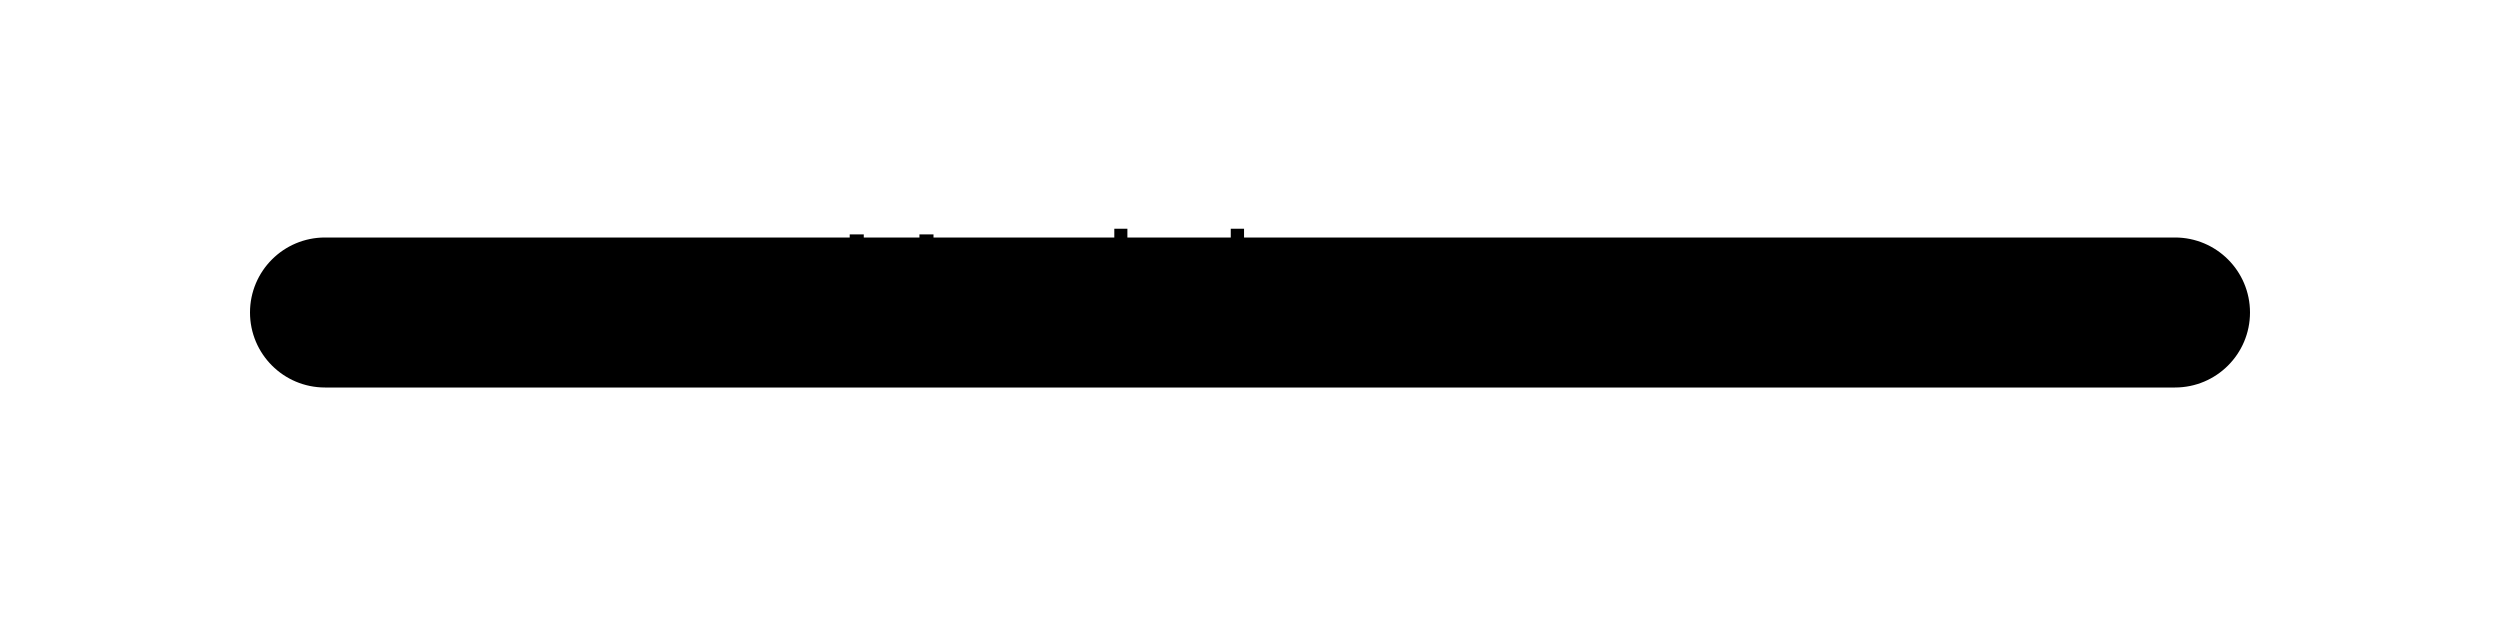
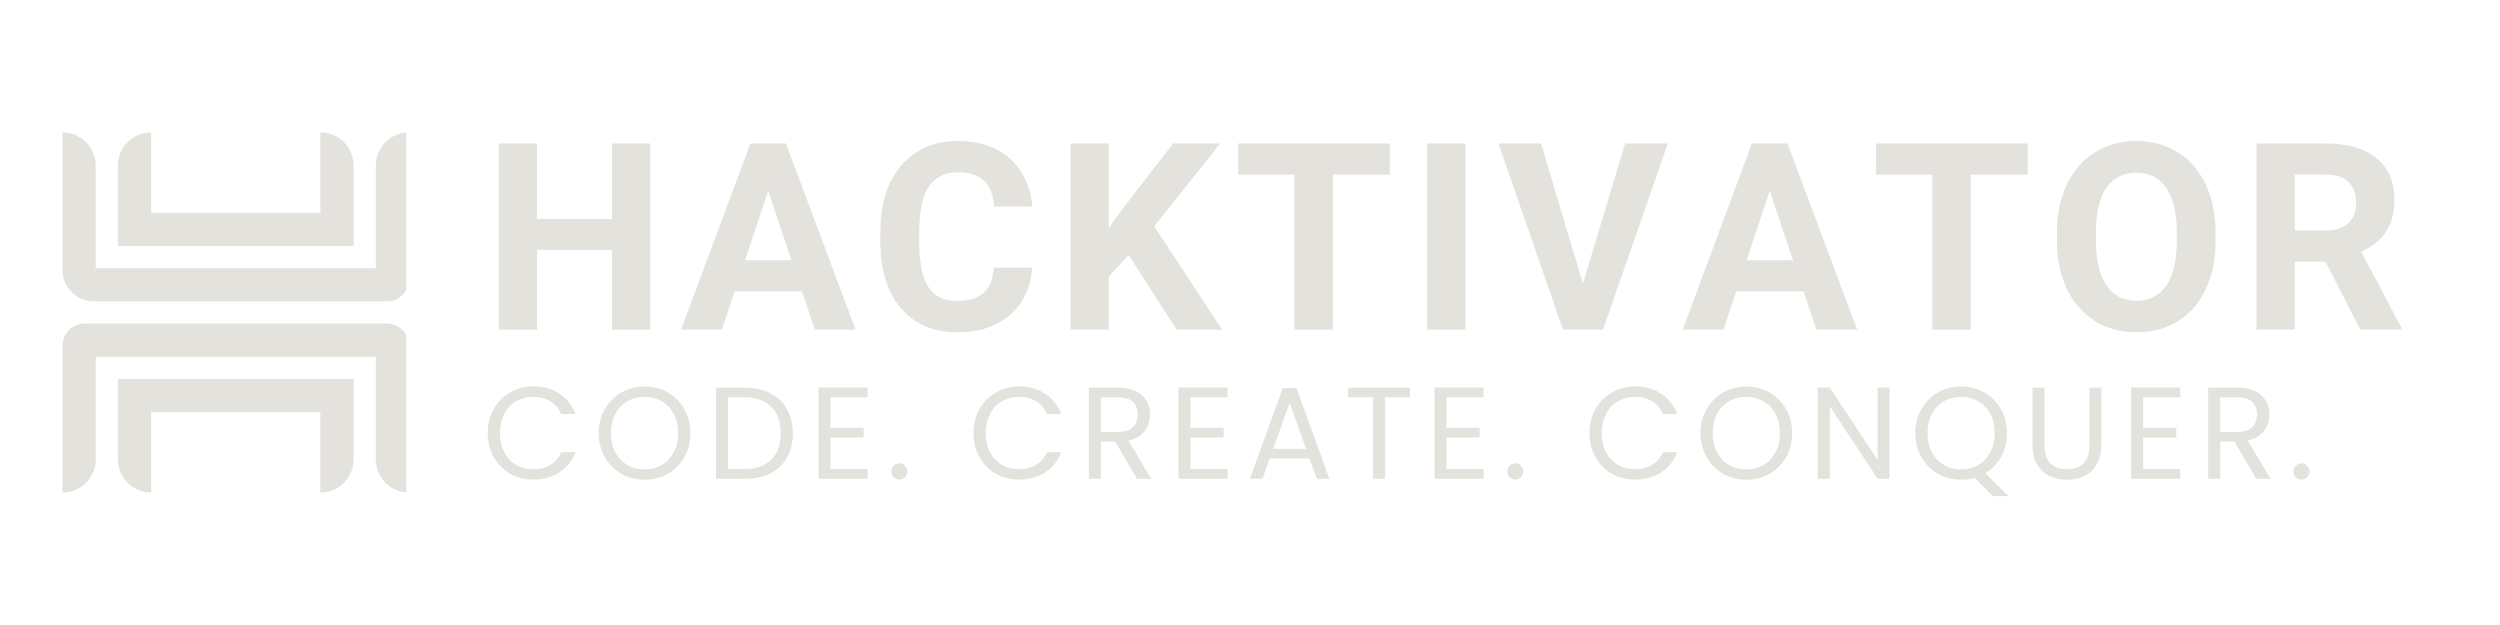
- <svg xmlns="http://www.w3.org/2000/svg" width="200" height="50" viewBox="0 0 200 50" fill="none">
-   <path d="M20 25C20 21.686 22.686 19 26 19H174C177.314 19 180 21.686 180 25C180 28.314 177.314 31 174 31H26C22.686 31 20 28.314 20 25Z" fill="currentColor" />
-   <text x="100" y="27" font-family="Arial" font-size="12" fill="black" text-anchor="middle">Hacktivators</text>
+ <svg xmlns="http://www.w3.org/2000/svg" width="400" zoomAndPan="magnify" viewBox="0 0 300 75" height="100" preserveAspectRatio="xMidYMid meet" version="1.0">
+   <defs>
+     <g />
+     <clipPath id="b374c46b73">
+       <path d="M 7.5 15.883 L 48.75 15.883 L 48.75 59.367 L 7.5 59.367 Z M 7.5 15.883 " clip-rule="nonzero" />
+     </clipPath>
+   </defs>
+   <g fill="#e4e2dd" fill-opacity="1">
+     <g transform="translate(57.85575, 39.56163)">
+       <g>
+         <path d="M 20.172 0 L 15.578 0 L 15.578 -9.578 L 6.594 -9.578 L 6.594 0 L 2 0 L 2 -22.344 L 6.594 -22.344 L 6.594 -13.281 L 15.578 -13.281 L 15.578 -22.344 L 20.172 -22.344 Z M 20.172 0 " />
+       </g>
+     </g>
+   </g>
+   <g fill="#e4e2dd" fill-opacity="1">
+     <g transform="translate(81.62244, 39.56163)">
+       <g>
+         <path d="M 14.609 -4.609 L 6.531 -4.609 L 5 0 L 0.109 0 L 8.422 -22.344 L 12.688 -22.344 L 21.047 0 L 16.156 0 Z M 7.781 -8.328 L 13.359 -8.328 L 10.562 -16.688 Z M 7.781 -8.328 " />
+       </g>
+     </g>
+   </g>
+   <g fill="#e4e2dd" fill-opacity="1">
+     <g transform="translate(104.3307, 39.56163)">
+       <g>
+         <path d="M 19.531 -7.438 C 19.352 -5.031 18.461 -3.133 16.859 -1.75 C 15.266 -0.375 13.16 0.312 10.547 0.312 C 7.68 0.312 5.426 -0.648 3.781 -2.578 C 2.133 -4.516 1.312 -7.164 1.312 -10.531 L 1.312 -11.891 C 1.312 -14.035 1.691 -15.926 2.453 -17.562 C 3.211 -19.195 4.297 -20.453 5.703 -21.328 C 7.109 -22.203 8.742 -22.641 10.609 -22.641 C 13.18 -22.641 15.254 -21.945 16.828 -20.562 C 18.398 -19.188 19.312 -17.254 19.562 -14.766 L 14.953 -14.766 C 14.848 -16.203 14.445 -17.242 13.75 -17.891 C 13.062 -18.547 12.016 -18.875 10.609 -18.875 C 9.066 -18.875 7.914 -18.32 7.156 -17.219 C 6.395 -16.125 6.004 -14.422 5.984 -12.109 L 5.984 -10.422 C 5.984 -8.004 6.348 -6.238 7.078 -5.125 C 7.805 -4.008 8.961 -3.453 10.547 -3.453 C 11.961 -3.453 13.02 -3.773 13.719 -4.422 C 14.426 -5.078 14.828 -6.082 14.922 -7.438 Z M 19.531 -7.438 " />
+       </g>
+     </g>
+   </g>
+   <g fill="#e4e2dd" fill-opacity="1">
+     <g transform="translate(126.4561, 39.56163)">
+       <g>
+         <path d="M 8.984 -8.953 L 6.594 -6.375 L 6.594 0 L 2 0 L 2 -22.344 L 6.594 -22.344 L 6.594 -12.219 L 8.625 -14.984 L 14.312 -22.344 L 19.969 -22.344 L 12.047 -12.406 L 20.203 0 L 14.734 0 Z M 8.984 -8.953 " />
+       </g>
+     </g>
+   </g>
+   <g fill="#e4e2dd" fill-opacity="1">
+     <g transform="translate(147.9679, 39.56163)">
+       <g>
+         <path d="M 18.812 -18.609 L 11.969 -18.609 L 11.969 0 L 7.359 0 L 7.359 -18.609 L 0.609 -18.609 L 0.609 -22.344 L 18.812 -22.344 Z M 18.812 -18.609 " />
+       </g>
+     </g>
+   </g>
+   <g fill="#e4e2dd" fill-opacity="1">
+     <g transform="translate(168.9735, 39.56163)">
+       <g>
+         <path d="M 6.891 0 L 2.281 0 L 2.281 -22.344 L 6.891 -22.344 Z M 6.891 0 " />
+       </g>
+     </g>
+   </g>
+   <g fill="#e4e2dd" fill-opacity="1">
+     <g transform="translate(179.7019, 39.56163)">
+       <g>
+         <path d="M 10.25 -5.531 L 15.312 -22.344 L 20.438 -22.344 L 12.656 0 L 7.859 0 L 0.109 -22.344 L 5.219 -22.344 Z M 10.25 -5.531 " />
+       </g>
+     </g>
+   </g>
+   <g fill="#e4e2dd" fill-opacity="1">
+     <g transform="translate(201.8119, 39.56163)">
+       <g>
+         <path d="M 14.609 -4.609 L 6.531 -4.609 L 5 0 L 0.109 0 L 8.422 -22.344 L 12.688 -22.344 L 21.047 0 L 16.156 0 Z M 7.781 -8.328 L 13.359 -8.328 L 10.562 -16.688 Z M 7.781 -8.328 " />
+       </g>
+     </g>
+   </g>
+   <g fill="#e4e2dd" fill-opacity="1">
+     <g transform="translate(224.5202, 39.56163)">
+       <g>
+         <path d="M 18.812 -18.609 L 11.969 -18.609 L 11.969 0 L 7.359 0 L 7.359 -18.609 L 0.609 -18.609 L 0.609 -22.344 L 18.812 -22.344 Z M 18.812 -18.609 " />
+       </g>
+     </g>
+   </g>
+   <g fill="#e4e2dd" fill-opacity="1">
+     <g transform="translate(245.5258, 39.56163)">
+       <g>
+         <path d="M 20.344 -10.656 C 20.344 -8.457 19.953 -6.531 19.172 -4.875 C 18.398 -3.219 17.289 -1.938 15.844 -1.031 C 14.395 -0.133 12.734 0.312 10.859 0.312 C 9.004 0.312 7.352 -0.129 5.906 -1.016 C 4.457 -1.91 3.332 -3.18 2.531 -4.828 C 1.727 -6.484 1.32 -8.391 1.312 -10.547 L 1.312 -11.641 C 1.312 -13.836 1.707 -15.77 2.5 -17.438 C 3.301 -19.113 4.426 -20.398 5.875 -21.297 C 7.32 -22.191 8.973 -22.641 10.828 -22.641 C 12.691 -22.641 14.348 -22.191 15.797 -21.297 C 17.242 -20.398 18.363 -19.113 19.156 -17.438 C 19.945 -15.77 20.344 -13.844 20.344 -11.656 Z M 15.688 -11.672 C 15.688 -14.016 15.266 -15.797 14.422 -17.016 C 13.578 -18.234 12.379 -18.844 10.828 -18.844 C 9.285 -18.844 8.094 -18.238 7.25 -17.031 C 6.414 -15.832 5.992 -14.07 5.984 -11.75 L 5.984 -10.656 C 5.984 -8.375 6.398 -6.602 7.234 -5.344 C 8.078 -4.094 9.285 -3.469 10.859 -3.469 C 12.398 -3.469 13.586 -4.07 14.422 -5.281 C 15.254 -6.5 15.676 -8.27 15.688 -10.594 Z M 15.688 -11.672 " />
+       </g>
+     </g>
+   </g>
+   <g fill="#e4e2dd" fill-opacity="1">
+     <g transform="translate(268.7863, 39.56163)">
+       <g>
+         <path d="M 10.266 -8.172 L 6.594 -8.172 L 6.594 0 L 2 0 L 2 -22.344 L 10.297 -22.344 C 12.93 -22.344 14.961 -21.754 16.391 -20.578 C 17.828 -19.398 18.547 -17.738 18.547 -15.594 C 18.547 -14.062 18.211 -12.785 17.547 -11.766 C 16.891 -10.754 15.895 -9.945 14.562 -9.344 L 19.391 -0.219 L 19.391 0 L 14.453 0 Z M 6.594 -11.906 L 10.312 -11.906 C 11.469 -11.906 12.363 -12.195 13 -12.781 C 13.633 -13.375 13.953 -14.188 13.953 -15.219 C 13.953 -16.27 13.648 -17.098 13.047 -17.703 C 12.453 -18.305 11.535 -18.609 10.297 -18.609 L 6.594 -18.609 Z M 6.594 -11.906 " />
+       </g>
+     </g>
+   </g>
+   <g fill="#e4e2dd" fill-opacity="1">
+     <g transform="translate(57.85575, 57.45474)">
+       <g>
+         <path d="M 0.672 -5.484 C 0.672 -6.547 0.91 -7.504 1.391 -8.359 C 1.879 -9.211 2.535 -9.879 3.359 -10.359 C 4.191 -10.848 5.117 -11.094 6.141 -11.094 C 7.336 -11.094 8.379 -10.801 9.266 -10.219 C 10.148 -9.645 10.801 -8.828 11.219 -7.766 L 9.5 -7.766 C 9.195 -8.43 8.758 -8.941 8.188 -9.297 C 7.613 -9.648 6.93 -9.828 6.141 -9.828 C 5.379 -9.828 4.691 -9.648 4.078 -9.297 C 3.473 -8.941 3 -8.438 2.656 -7.781 C 2.312 -7.125 2.141 -6.359 2.141 -5.484 C 2.141 -4.609 2.312 -3.844 2.656 -3.188 C 3 -2.539 3.473 -2.035 4.078 -1.672 C 4.691 -1.316 5.379 -1.141 6.141 -1.141 C 6.93 -1.141 7.613 -1.316 8.188 -1.672 C 8.758 -2.023 9.195 -2.531 9.5 -3.188 L 11.219 -3.188 C 10.801 -2.145 10.148 -1.336 9.266 -0.766 C 8.379 -0.191 7.336 0.094 6.141 0.094 C 5.117 0.094 4.191 -0.141 3.359 -0.609 C 2.535 -1.086 1.879 -1.75 1.391 -2.594 C 0.91 -3.445 0.672 -4.41 0.672 -5.484 Z M 0.672 -5.484 " />
+       </g>
+     </g>
+   </g>
+   <g fill="#e4e2dd" fill-opacity="1">
+     <g transform="translate(71.17569, 57.45474)">
+       <g>
+         <path d="M 6.172 0.109 C 5.148 0.109 4.223 -0.125 3.391 -0.594 C 2.555 -1.07 1.895 -1.738 1.406 -2.594 C 0.914 -3.445 0.672 -4.41 0.672 -5.484 C 0.672 -6.547 0.914 -7.504 1.406 -8.359 C 1.895 -9.211 2.555 -9.879 3.391 -10.359 C 4.223 -10.836 5.148 -11.078 6.172 -11.078 C 7.191 -11.078 8.117 -10.836 8.953 -10.359 C 9.797 -9.879 10.457 -9.211 10.938 -8.359 C 11.426 -7.516 11.672 -6.555 11.672 -5.484 C 11.672 -4.398 11.426 -3.43 10.938 -2.578 C 10.457 -1.734 9.797 -1.07 8.953 -0.594 C 8.117 -0.125 7.191 0.109 6.172 0.109 Z M 6.172 -1.125 C 6.93 -1.125 7.617 -1.301 8.234 -1.656 C 8.848 -2.02 9.328 -2.531 9.672 -3.188 C 10.023 -3.844 10.203 -4.609 10.203 -5.484 C 10.203 -6.359 10.023 -7.125 9.672 -7.781 C 9.328 -8.438 8.848 -8.941 8.234 -9.297 C 7.629 -9.648 6.941 -9.828 6.172 -9.828 C 5.398 -9.828 4.707 -9.648 4.094 -9.297 C 3.488 -8.941 3.008 -8.438 2.656 -7.781 C 2.312 -7.125 2.141 -6.359 2.141 -5.484 C 2.141 -4.609 2.312 -3.844 2.656 -3.188 C 3.008 -2.531 3.492 -2.02 4.109 -1.656 C 4.723 -1.301 5.41 -1.125 6.172 -1.125 Z M 6.172 -1.125 " />
+       </g>
+     </g>
+   </g>
+   <g fill="#e4e2dd" fill-opacity="1">
+     <g transform="translate(84.71554, 57.45474)">
+       <g>
+         <path d="M 4.609 -10.938 C 5.805 -10.938 6.844 -10.711 7.719 -10.266 C 8.594 -9.828 9.258 -9.191 9.719 -8.359 C 10.188 -7.535 10.422 -6.566 10.422 -5.453 C 10.422 -4.328 10.188 -3.352 9.719 -2.531 C 9.258 -1.707 8.594 -1.078 7.719 -0.641 C 6.844 -0.211 5.805 0 4.609 0 L 1.203 0 L 1.203 -10.938 Z M 4.609 -1.172 C 6.023 -1.172 7.102 -1.547 7.844 -2.297 C 8.594 -3.047 8.969 -4.098 8.969 -5.453 C 8.969 -6.805 8.594 -7.863 7.844 -8.625 C 7.094 -9.395 6.016 -9.781 4.609 -9.781 L 2.641 -9.781 L 2.641 -1.172 Z M 4.609 -1.172 " />
+       </g>
+     </g>
+   </g>
+   <g fill="#e4e2dd" fill-opacity="1">
+     <g transform="translate(97.0145, 57.45474)">
+       <g>
+         <path d="M 2.641 -9.781 L 2.641 -6.125 L 6.625 -6.125 L 6.625 -4.953 L 2.641 -4.953 L 2.641 -1.172 L 7.094 -1.172 L 7.094 0 L 1.203 0 L 1.203 -10.953 L 7.094 -10.953 L 7.094 -9.781 Z M 2.641 -9.781 " />
+       </g>
+     </g>
+   </g>
+   <g fill="#e4e2dd" fill-opacity="1">
+     <g transform="translate(106.2662, 57.45474)">
+       <g>
+         <path d="M 1.672 0.094 C 1.391 0.094 1.156 0 0.969 -0.188 C 0.781 -0.375 0.688 -0.602 0.688 -0.875 C 0.688 -1.145 0.781 -1.375 0.969 -1.562 C 1.156 -1.758 1.391 -1.859 1.672 -1.859 C 1.93 -1.859 2.148 -1.758 2.328 -1.562 C 2.516 -1.375 2.609 -1.145 2.609 -0.875 C 2.609 -0.602 2.516 -0.375 2.328 -0.188 C 2.148 0 1.93 0.094 1.672 0.094 Z M 1.672 0.094 " />
+       </g>
+     </g>
+   </g>
+   <g fill="#e4e2dd" fill-opacity="1">
+     <g transform="translate(110.7586, 57.45474)">
+       <g />
+     </g>
+   </g>
+   <g fill="#e4e2dd" fill-opacity="1">
+     <g transform="translate(116.1463, 57.45474)">
+       <g>
+         <path d="M 0.672 -5.484 C 0.672 -6.547 0.91 -7.504 1.391 -8.359 C 1.879 -9.211 2.535 -9.879 3.359 -10.359 C 4.191 -10.848 5.117 -11.094 6.141 -11.094 C 7.336 -11.094 8.379 -10.801 9.266 -10.219 C 10.148 -9.645 10.801 -8.828 11.219 -7.766 L 9.5 -7.766 C 9.195 -8.43 8.758 -8.941 8.188 -9.297 C 7.613 -9.648 6.93 -9.828 6.141 -9.828 C 5.379 -9.828 4.691 -9.648 4.078 -9.297 C 3.473 -8.941 3 -8.438 2.656 -7.781 C 2.312 -7.125 2.141 -6.359 2.141 -5.484 C 2.141 -4.609 2.312 -3.844 2.656 -3.188 C 3 -2.539 3.473 -2.035 4.078 -1.672 C 4.691 -1.316 5.379 -1.141 6.141 -1.141 C 6.93 -1.141 7.613 -1.316 8.188 -1.672 C 8.758 -2.023 9.195 -2.531 9.5 -3.188 L 11.219 -3.188 C 10.801 -2.145 10.148 -1.336 9.266 -0.766 C 8.379 -0.191 7.336 0.094 6.141 0.094 C 5.117 0.094 4.191 -0.141 3.359 -0.609 C 2.535 -1.086 1.879 -1.75 1.391 -2.594 C 0.91 -3.445 0.672 -4.41 0.672 -5.484 Z M 0.672 -5.484 " />
+       </g>
+     </g>
+   </g>
+   <g fill="#e4e2dd" fill-opacity="1">
+     <g transform="translate(129.4662, 57.45474)">
+       <g>
+         <path d="M 6.969 0 L 4.359 -4.469 L 2.641 -4.469 L 2.641 0 L 1.203 0 L 1.203 -10.938 L 4.75 -10.938 C 5.57 -10.938 6.266 -10.797 6.828 -10.516 C 7.398 -10.234 7.828 -9.852 8.109 -9.375 C 8.398 -8.895 8.547 -8.344 8.547 -7.719 C 8.547 -6.969 8.328 -6.305 7.891 -5.734 C 7.453 -5.16 6.801 -4.773 5.938 -4.578 L 8.688 0 Z M 2.641 -5.625 L 4.75 -5.625 C 5.52 -5.625 6.098 -5.812 6.484 -6.188 C 6.867 -6.57 7.062 -7.082 7.062 -7.719 C 7.062 -8.375 6.867 -8.879 6.484 -9.234 C 6.109 -9.586 5.531 -9.766 4.75 -9.766 L 2.641 -9.766 Z M 2.641 -5.625 " />
+       </g>
+     </g>
+   </g>
+   <g fill="#e4e2dd" fill-opacity="1">
+     <g transform="translate(140.2101, 57.45474)">
+       <g>
+         <path d="M 2.641 -9.781 L 2.641 -6.125 L 6.625 -6.125 L 6.625 -4.953 L 2.641 -4.953 L 2.641 -1.172 L 7.094 -1.172 L 7.094 0 L 1.203 0 L 1.203 -10.953 L 7.094 -10.953 L 7.094 -9.781 Z M 2.641 -9.781 " />
+       </g>
+     </g>
+   </g>
+   <g fill="#e4e2dd" fill-opacity="1">
+     <g transform="translate(149.4619, 57.45474)">
+       <g>
+         <path d="M 7.672 -2.438 L 2.906 -2.438 L 2.031 0 L 0.516 0 L 4.469 -10.875 L 6.125 -10.875 L 10.062 0 L 8.562 0 Z M 7.266 -3.594 L 5.297 -9.125 L 3.312 -3.594 Z M 7.266 -3.594 " />
+       </g>
+     </g>
+   </g>
+   <g fill="#e4e2dd" fill-opacity="1">
+     <g transform="translate(161.2425, 57.45474)">
+       <g>
+         <path d="M 7.953 -10.938 L 7.953 -9.781 L 4.969 -9.781 L 4.969 0 L 3.531 0 L 3.531 -9.781 L 0.531 -9.781 L 0.531 -10.938 Z M 7.953 -10.938 " />
+       </g>
+     </g>
+   </g>
+   <g fill="#e4e2dd" fill-opacity="1">
+     <g transform="translate(170.934, 57.45474)">
+       <g>
+         <path d="M 2.641 -9.781 L 2.641 -6.125 L 6.625 -6.125 L 6.625 -4.953 L 2.641 -4.953 L 2.641 -1.172 L 7.094 -1.172 L 7.094 0 L 1.203 0 L 1.203 -10.953 L 7.094 -10.953 L 7.094 -9.781 Z M 2.641 -9.781 " />
+       </g>
+     </g>
+   </g>
+   <g fill="#e4e2dd" fill-opacity="1">
+     <g transform="translate(180.1857, 57.45474)">
+       <g>
+         <path d="M 1.672 0.094 C 1.391 0.094 1.156 0 0.969 -0.188 C 0.781 -0.375 0.688 -0.602 0.688 -0.875 C 0.688 -1.145 0.781 -1.375 0.969 -1.562 C 1.156 -1.758 1.391 -1.859 1.672 -1.859 C 1.93 -1.859 2.148 -1.758 2.328 -1.562 C 2.516 -1.375 2.609 -1.145 2.609 -0.875 C 2.609 -0.602 2.516 -0.375 2.328 -0.188 C 2.148 0 1.93 0.094 1.672 0.094 Z M 1.672 0.094 " />
+       </g>
+     </g>
+   </g>
+   <g fill="#e4e2dd" fill-opacity="1">
+     <g transform="translate(184.6781, 57.45474)">
+       <g />
+     </g>
+   </g>
+   <g fill="#e4e2dd" fill-opacity="1">
+     <g transform="translate(190.0658, 57.45474)">
+       <g>
+         <path d="M 0.672 -5.484 C 0.672 -6.547 0.91 -7.504 1.391 -8.359 C 1.879 -9.211 2.535 -9.879 3.359 -10.359 C 4.191 -10.848 5.117 -11.094 6.141 -11.094 C 7.336 -11.094 8.379 -10.801 9.266 -10.219 C 10.148 -9.645 10.801 -8.828 11.219 -7.766 L 9.5 -7.766 C 9.195 -8.43 8.758 -8.941 8.188 -9.297 C 7.613 -9.648 6.93 -9.828 6.141 -9.828 C 5.379 -9.828 4.691 -9.648 4.078 -9.297 C 3.473 -8.941 3 -8.438 2.656 -7.781 C 2.312 -7.125 2.141 -6.359 2.141 -5.484 C 2.141 -4.609 2.312 -3.844 2.656 -3.188 C 3 -2.539 3.473 -2.035 4.078 -1.672 C 4.691 -1.316 5.379 -1.141 6.141 -1.141 C 6.93 -1.141 7.613 -1.316 8.188 -1.672 C 8.758 -2.023 9.195 -2.531 9.5 -3.188 L 11.219 -3.188 C 10.801 -2.145 10.148 -1.336 9.266 -0.766 C 8.379 -0.191 7.336 0.094 6.141 0.094 C 5.117 0.094 4.191 -0.141 3.359 -0.609 C 2.535 -1.086 1.879 -1.75 1.391 -2.594 C 0.91 -3.445 0.672 -4.41 0.672 -5.484 Z M 0.672 -5.484 " />
+       </g>
+     </g>
+   </g>
+   <g fill="#e4e2dd" fill-opacity="1">
+     <g transform="translate(203.3857, 57.45474)">
+       <g>
+         <path d="M 6.172 0.109 C 5.148 0.109 4.223 -0.125 3.391 -0.594 C 2.555 -1.07 1.895 -1.738 1.406 -2.594 C 0.914 -3.445 0.672 -4.41 0.672 -5.484 C 0.672 -6.547 0.914 -7.504 1.406 -8.359 C 1.895 -9.211 2.555 -9.879 3.391 -10.359 C 4.223 -10.836 5.148 -11.078 6.172 -11.078 C 7.191 -11.078 8.117 -10.836 8.953 -10.359 C 9.797 -9.879 10.457 -9.211 10.938 -8.359 C 11.426 -7.516 11.672 -6.555 11.672 -5.484 C 11.672 -4.398 11.426 -3.43 10.938 -2.578 C 10.457 -1.734 9.797 -1.07 8.953 -0.594 C 8.117 -0.125 7.191 0.109 6.172 0.109 Z M 6.172 -1.125 C 6.93 -1.125 7.617 -1.301 8.234 -1.656 C 8.848 -2.02 9.328 -2.531 9.672 -3.188 C 10.023 -3.844 10.203 -4.609 10.203 -5.484 C 10.203 -6.359 10.023 -7.125 9.672 -7.781 C 9.328 -8.438 8.848 -8.941 8.234 -9.297 C 7.629 -9.648 6.941 -9.828 6.172 -9.828 C 5.398 -9.828 4.707 -9.648 4.094 -9.297 C 3.488 -8.941 3.008 -8.438 2.656 -7.781 C 2.312 -7.125 2.141 -6.359 2.141 -5.484 C 2.141 -4.609 2.312 -3.844 2.656 -3.188 C 3.008 -2.531 3.492 -2.02 4.109 -1.656 C 4.723 -1.301 5.41 -1.125 6.172 -1.125 Z M 6.172 -1.125 " />
+       </g>
+     </g>
+   </g>
+   <g fill="#e4e2dd" fill-opacity="1">
+     <g transform="translate(216.9256, 57.45474)">
+       <g>
+         <path d="M 9.812 0 L 8.391 0 L 2.641 -8.719 L 2.641 0 L 1.203 0 L 1.203 -10.953 L 2.641 -10.953 L 8.391 -2.266 L 8.391 -10.953 L 9.812 -10.953 Z M 9.812 0 " />
+       </g>
+     </g>
+   </g>
+   <g fill="#e4e2dd" fill-opacity="1">
+     <g transform="translate(229.1617, 57.45474)">
+       <g>
+         <path d="M 9.984 2.078 L 7.797 -0.109 C 7.266 0.035 6.723 0.109 6.172 0.109 C 5.148 0.109 4.223 -0.125 3.391 -0.594 C 2.555 -1.07 1.895 -1.738 1.406 -2.594 C 0.914 -3.445 0.672 -4.41 0.672 -5.484 C 0.672 -6.547 0.914 -7.504 1.406 -8.359 C 1.895 -9.211 2.555 -9.879 3.391 -10.359 C 4.223 -10.836 5.148 -11.078 6.172 -11.078 C 7.191 -11.078 8.117 -10.836 8.953 -10.359 C 9.797 -9.879 10.457 -9.211 10.938 -8.359 C 11.426 -7.516 11.672 -6.555 11.672 -5.484 C 11.672 -4.43 11.438 -3.484 10.969 -2.641 C 10.508 -1.805 9.879 -1.148 9.078 -0.672 L 11.844 2.078 Z M 2.141 -5.484 C 2.141 -4.609 2.312 -3.844 2.656 -3.188 C 3.008 -2.531 3.492 -2.02 4.109 -1.656 C 4.723 -1.301 5.41 -1.125 6.172 -1.125 C 6.93 -1.125 7.617 -1.301 8.234 -1.656 C 8.848 -2.02 9.328 -2.531 9.672 -3.188 C 10.023 -3.844 10.203 -4.609 10.203 -5.484 C 10.203 -6.359 10.023 -7.125 9.672 -7.781 C 9.328 -8.438 8.848 -8.941 8.234 -9.297 C 7.629 -9.648 6.941 -9.828 6.172 -9.828 C 5.398 -9.828 4.707 -9.648 4.094 -9.297 C 3.488 -8.941 3.008 -8.438 2.656 -7.781 C 2.312 -7.125 2.141 -6.359 2.141 -5.484 Z M 2.141 -5.484 " />
+       </g>
+     </g>
+   </g>
+   <g fill="#e4e2dd" fill-opacity="1">
+     <g transform="translate(242.733, 57.45474)">
+       <g>
+         <path d="M 2.609 -10.938 L 2.609 -4.016 C 2.609 -3.047 2.844 -2.32 3.312 -1.844 C 3.789 -1.375 4.457 -1.141 5.312 -1.141 C 6.145 -1.141 6.801 -1.375 7.281 -1.844 C 7.758 -2.32 8 -3.047 8 -4.016 L 8 -10.938 L 9.422 -10.938 L 9.422 -4.031 C 9.422 -3.125 9.238 -2.359 8.875 -1.734 C 8.508 -1.109 8.016 -0.645 7.391 -0.344 C 6.766 -0.039 6.066 0.109 5.297 0.109 C 4.516 0.109 3.812 -0.039 3.188 -0.344 C 2.57 -0.645 2.082 -1.109 1.719 -1.734 C 1.352 -2.359 1.172 -3.125 1.172 -4.031 L 1.172 -10.938 Z M 2.609 -10.938 " />
+       </g>
+     </g>
+   </g>
+   <g fill="#e4e2dd" fill-opacity="1">
+     <g transform="translate(254.5293, 57.45474)">
+       <g>
+         <path d="M 2.641 -9.781 L 2.641 -6.125 L 6.625 -6.125 L 6.625 -4.953 L 2.641 -4.953 L 2.641 -1.172 L 7.094 -1.172 L 7.094 0 L 1.203 0 L 1.203 -10.953 L 7.094 -10.953 L 7.094 -9.781 Z M 2.641 -9.781 " />
+       </g>
+     </g>
+   </g>
+   <g fill="#e4e2dd" fill-opacity="1">
+     <g transform="translate(263.781, 57.45474)">
+       <g>
+         <path d="M 6.969 0 L 4.359 -4.469 L 2.641 -4.469 L 2.641 0 L 1.203 0 L 1.203 -10.938 L 4.75 -10.938 C 5.57 -10.938 6.266 -10.797 6.828 -10.516 C 7.398 -10.234 7.828 -9.852 8.109 -9.375 C 8.398 -8.895 8.547 -8.344 8.547 -7.719 C 8.547 -6.969 8.328 -6.305 7.891 -5.734 C 7.453 -5.16 6.801 -4.773 5.938 -4.578 L 8.688 0 Z M 2.641 -5.625 L 4.75 -5.625 C 5.52 -5.625 6.098 -5.812 6.484 -6.188 C 6.867 -6.57 7.062 -7.082 7.062 -7.719 C 7.062 -8.375 6.867 -8.879 6.484 -9.234 C 6.109 -9.586 5.531 -9.766 4.75 -9.766 L 2.641 -9.766 Z M 2.641 -5.625 " />
+       </g>
+     </g>
+   </g>
+   <g fill="#e4e2dd" fill-opacity="1">
+     <g transform="translate(274.525, 57.45474)">
+       <g>
+         <path d="M 1.672 0.094 C 1.391 0.094 1.156 0 0.969 -0.188 C 0.781 -0.375 0.688 -0.602 0.688 -0.875 C 0.688 -1.145 0.781 -1.375 0.969 -1.562 C 1.156 -1.758 1.391 -1.859 1.672 -1.859 C 1.93 -1.859 2.148 -1.758 2.328 -1.562 C 2.516 -1.375 2.609 -1.145 2.609 -0.875 C 2.609 -0.602 2.516 -0.375 2.328 -0.188 C 2.148 0 1.93 0.094 1.672 0.094 Z M 1.672 0.094 " />
+       </g>
+     </g>
+   </g>
+   <g clip-path="url(#b374c46b73)">
+     <path fill="#e4e2dd" d="M 49.082 15.887 L 49.082 33.512 C 49.082 34.977 47.891 36.168 46.422 36.168 L 11.266 36.168 C 9.184 36.168 7.5 34.484 7.5 32.406 L 7.5 15.887 C 9.703 15.887 11.488 17.672 11.488 19.875 L 11.488 32.18 L 45.094 32.18 L 45.094 19.871 C 45.094 17.672 46.879 15.887 49.082 15.887 Z M 14.145 19.871 L 14.145 29.523 L 42.434 29.523 L 42.434 19.875 C 42.434 17.672 40.648 15.887 38.445 15.887 L 38.445 25.535 L 18.137 25.535 L 18.137 15.887 C 15.934 15.887 14.145 17.672 14.145 19.871 Z M 11.488 55.125 L 11.488 42.816 L 45.094 42.816 L 45.094 55.125 C 45.094 57.324 46.879 59.113 49.082 59.113 L 49.082 41.484 C 49.082 40.02 47.891 38.828 46.422 38.828 L 10.16 38.828 C 8.691 38.828 7.5 40.02 7.5 41.488 L 7.5 59.109 C 9.703 59.109 11.488 57.324 11.488 55.125 Z M 42.434 55.125 L 42.434 45.473 L 14.145 45.473 L 14.145 55.121 C 14.145 57.324 15.934 59.109 18.137 59.109 L 18.137 49.461 L 38.445 49.461 L 38.445 59.109 C 40.648 59.109 42.434 57.324 42.434 55.125 Z M 42.434 55.125 " fill-opacity="1" fill-rule="nonzero" />
+   </g>
</svg>
